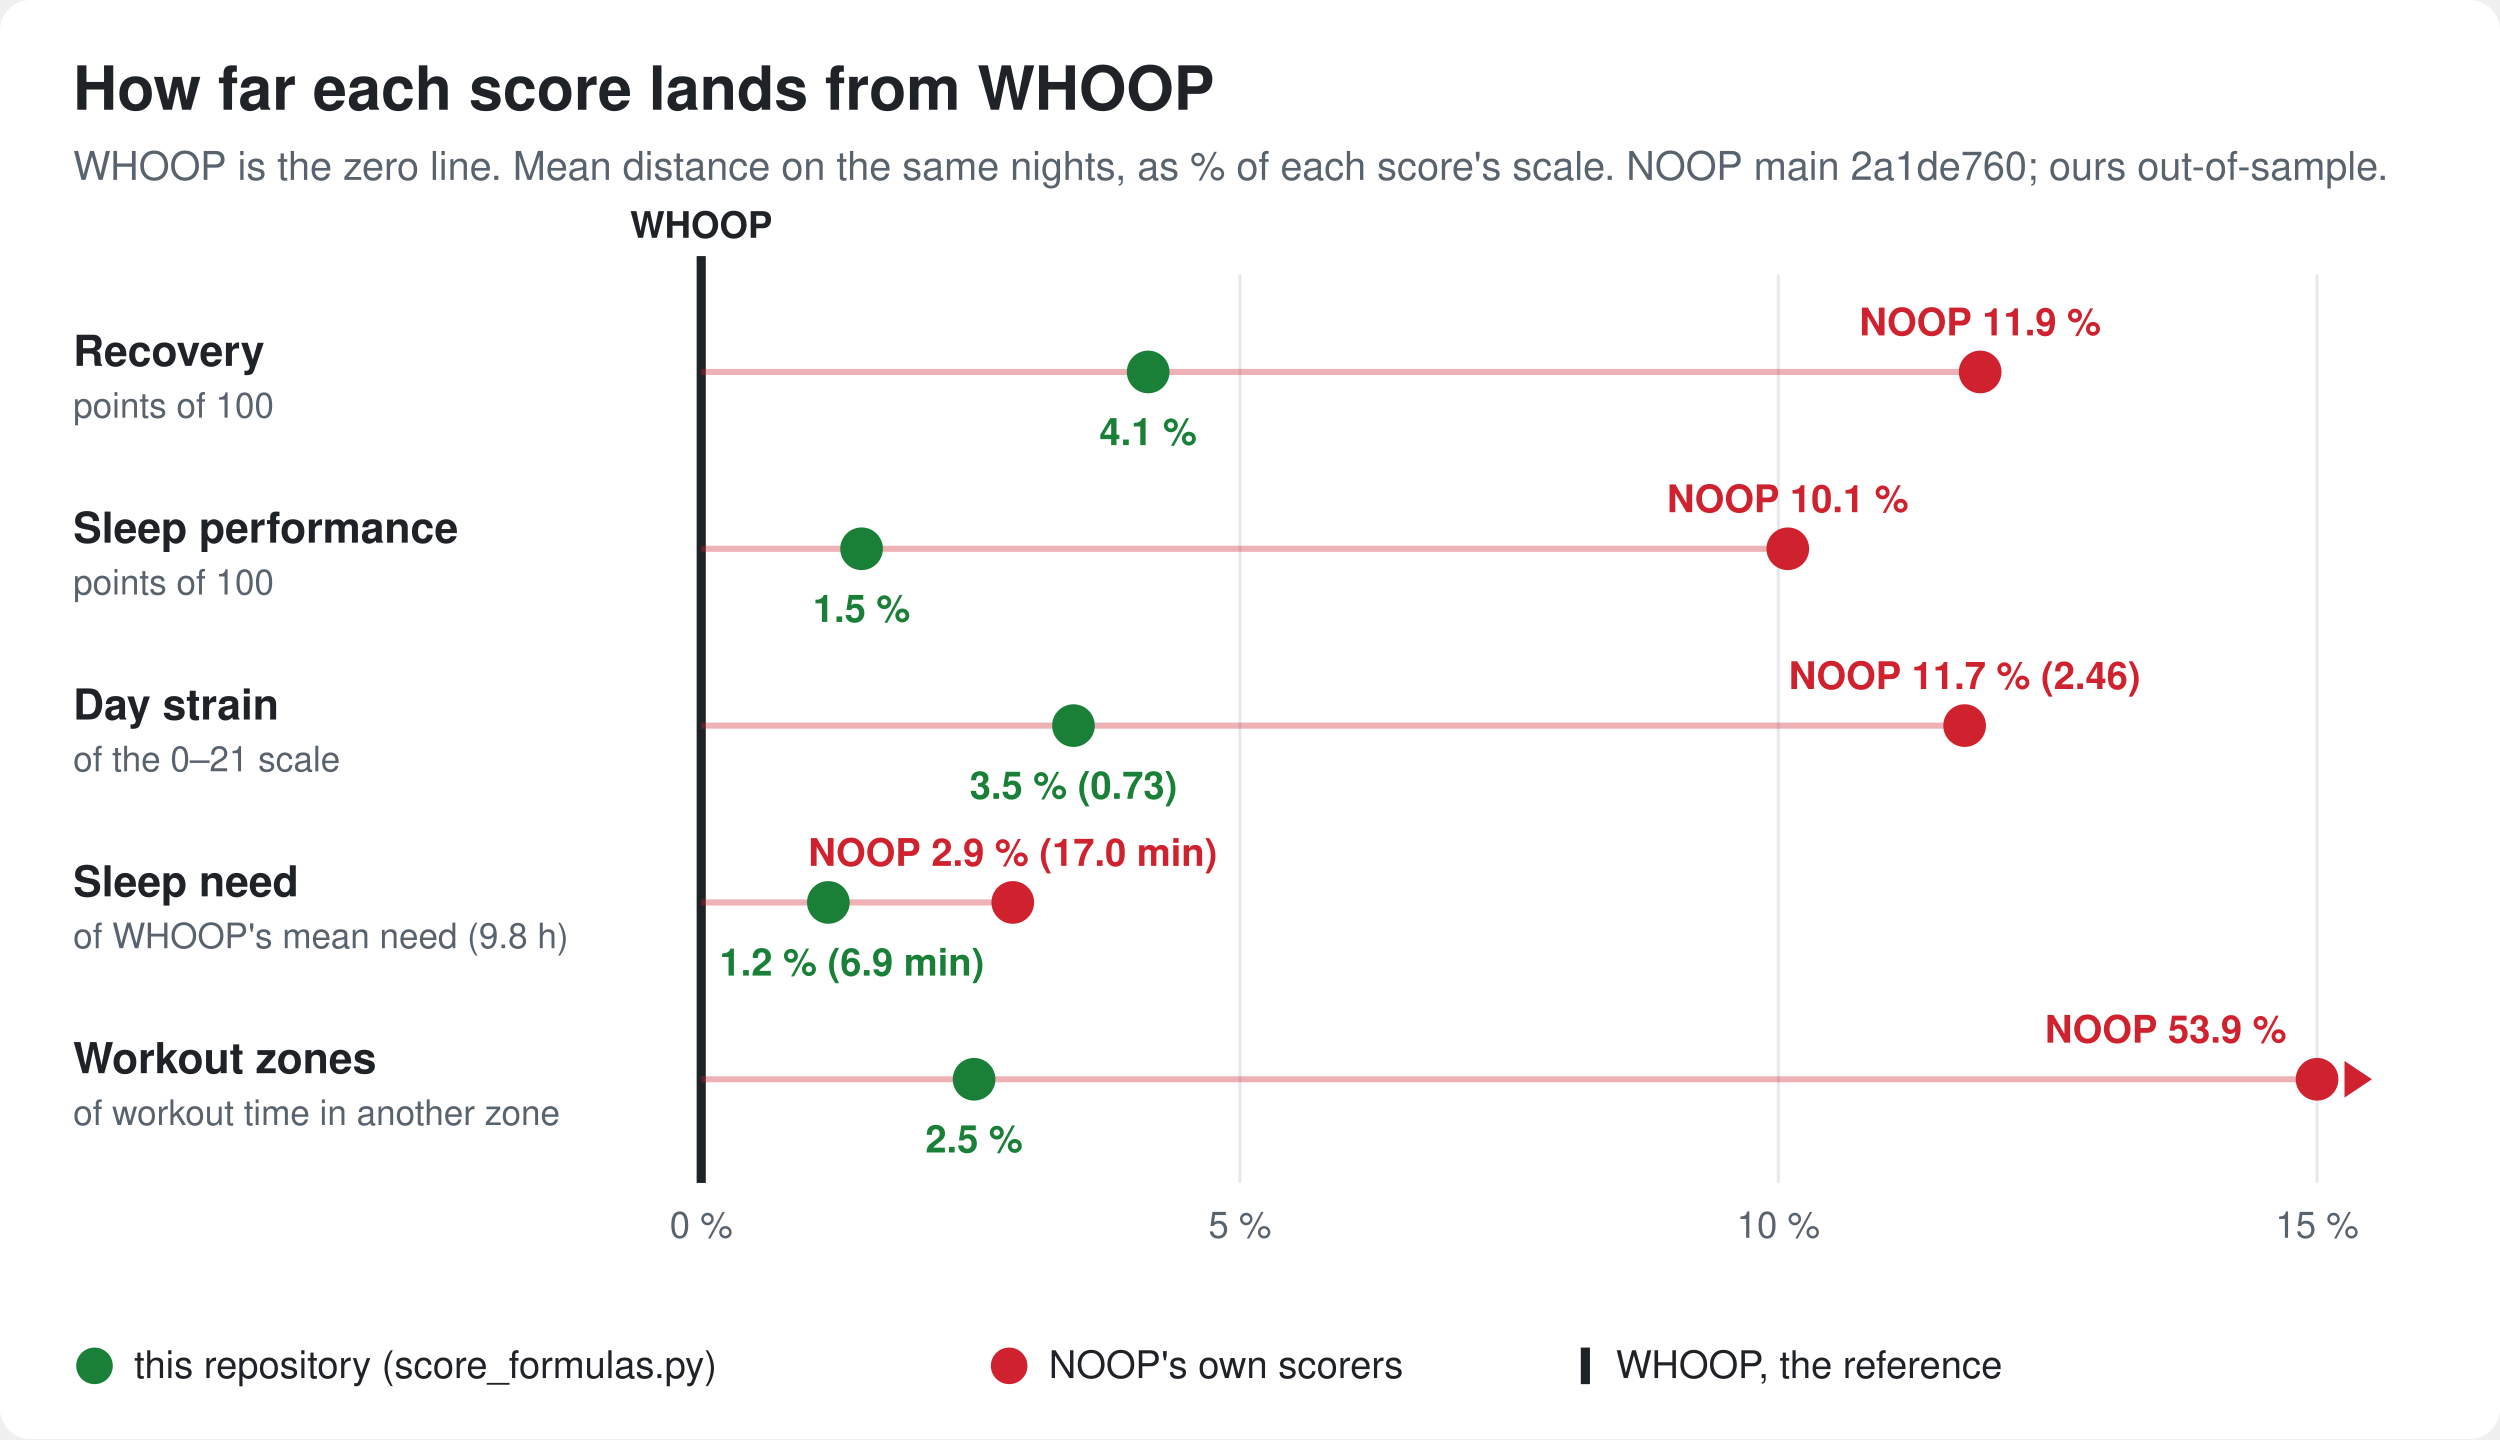
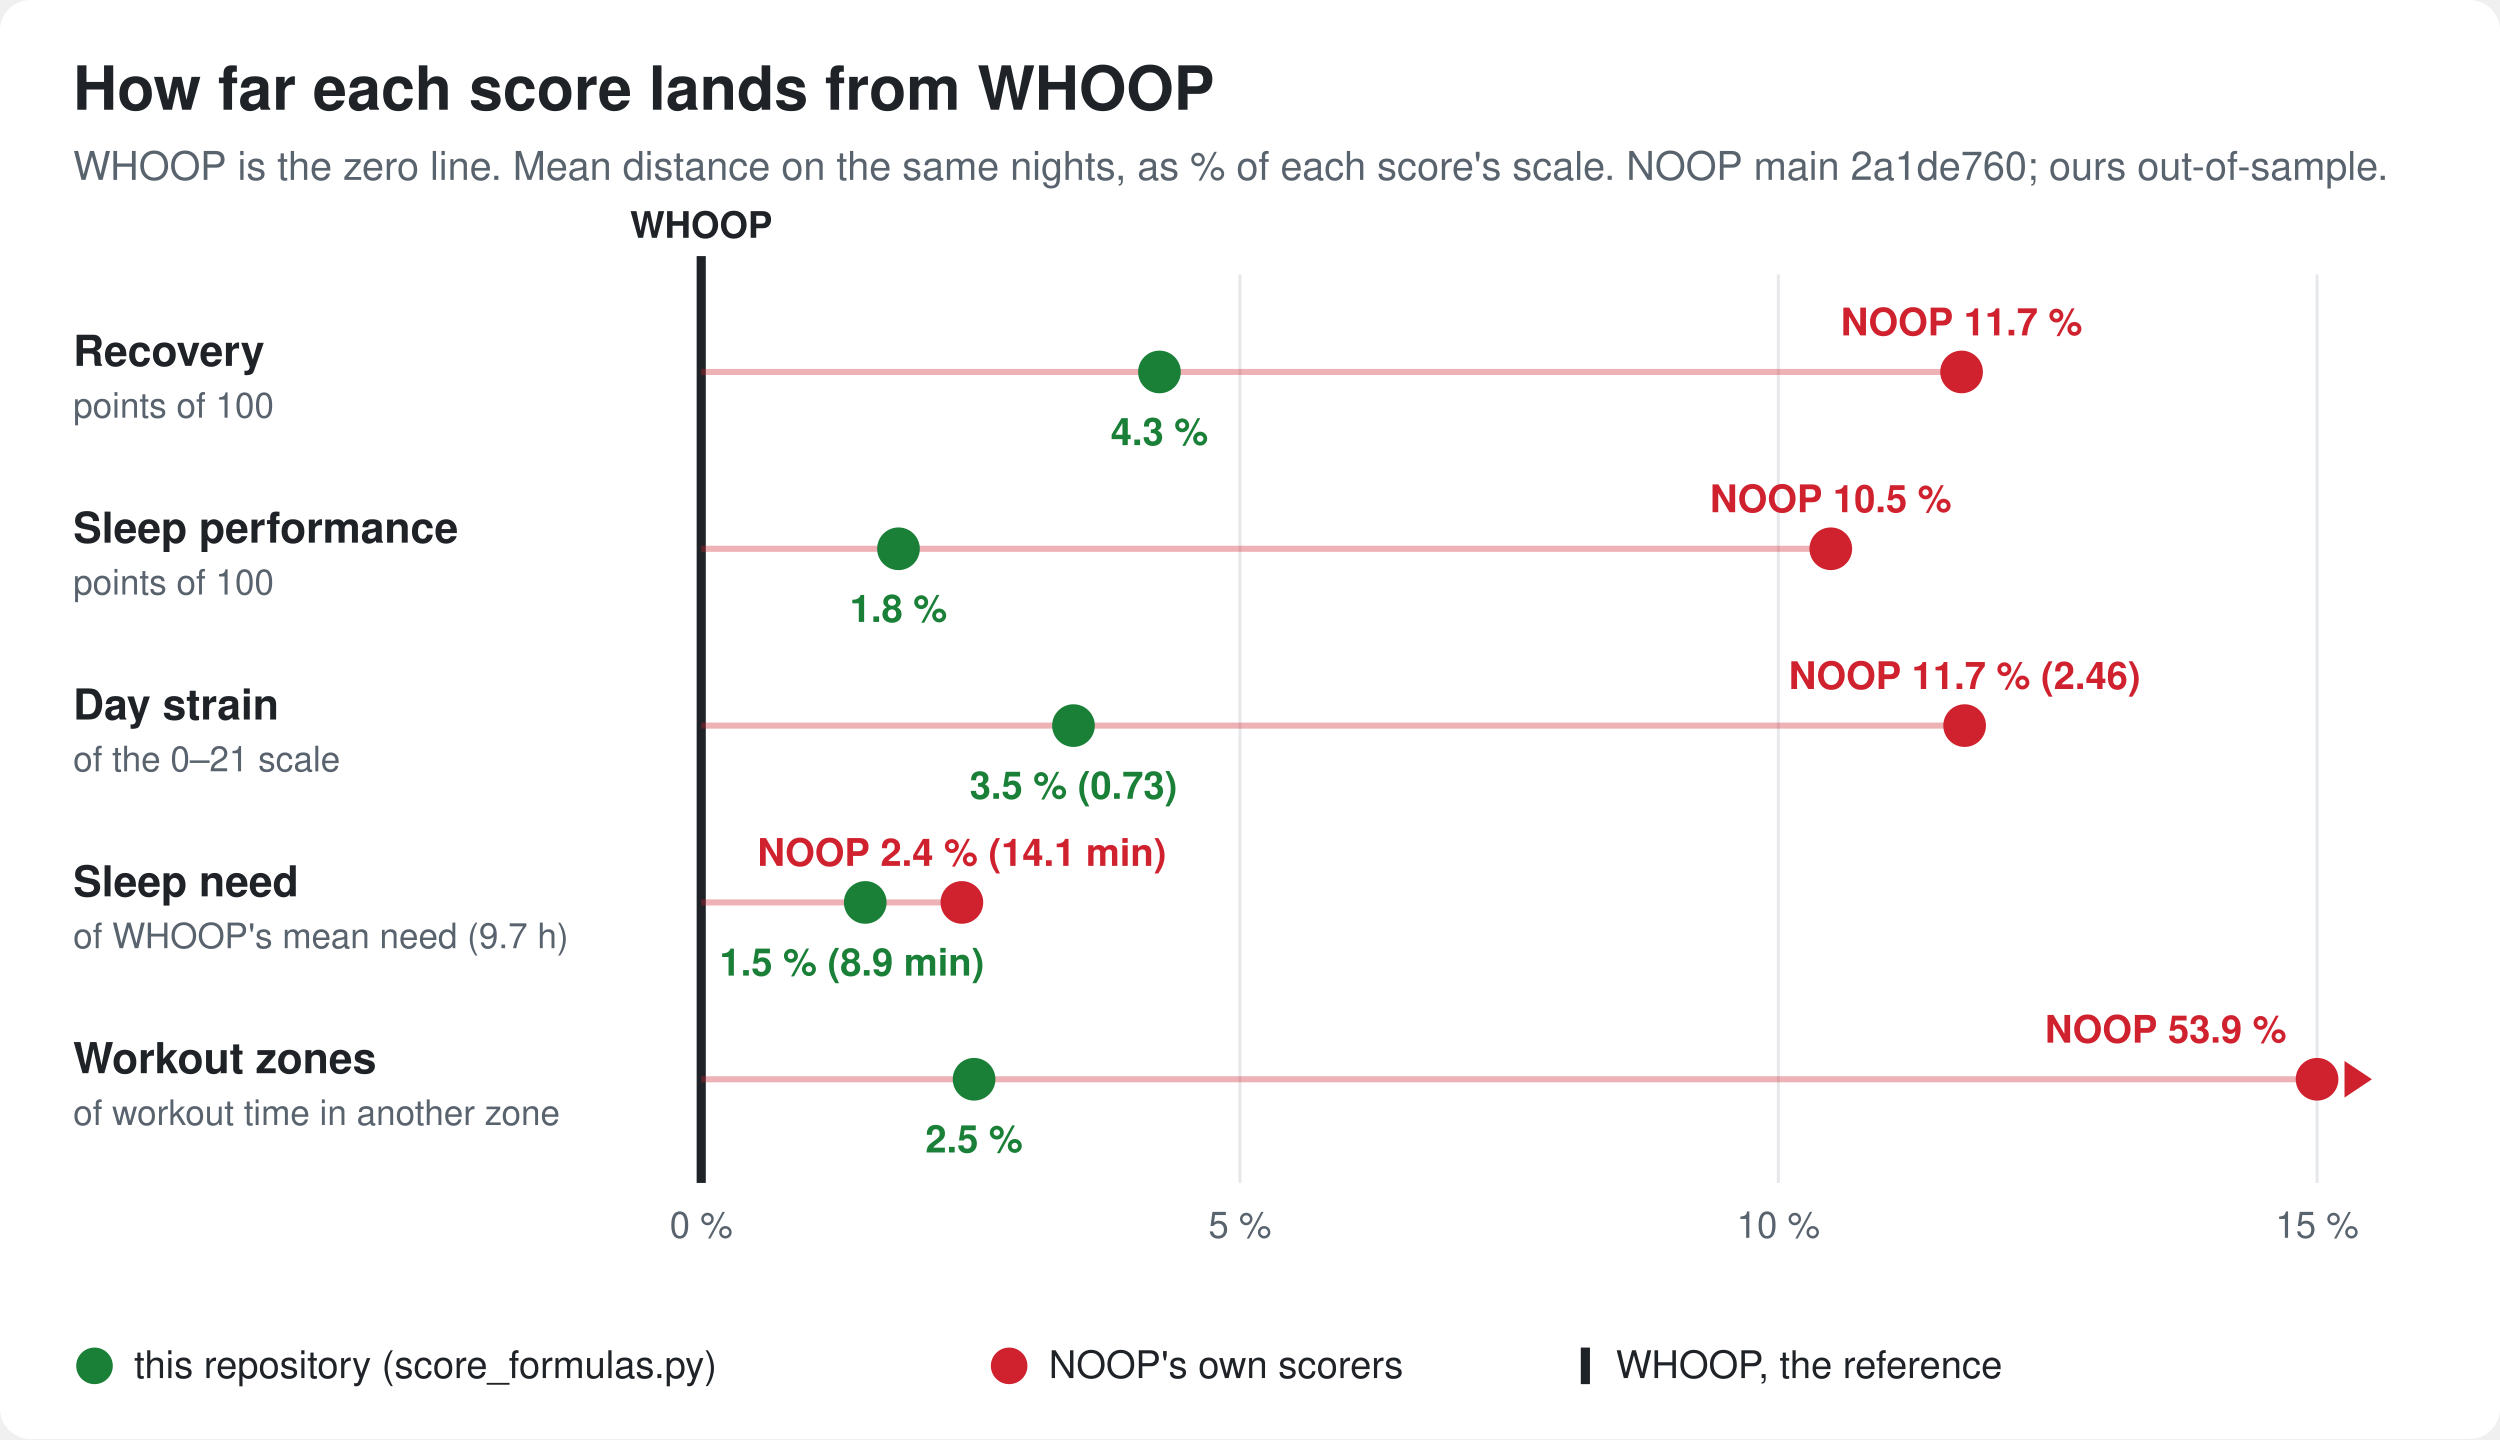
- <svg xmlns="http://www.w3.org/2000/svg" width="820" height="472" viewBox="0 0 820 472" role="img" aria-label="Distance from WHOOP, which is the zero line, as a percentage of each score's scale. Recovery: this repository 4.1 %, NOOP 11.9 %; Sleep performance: this repository 1.5 %, NOOP 10.1 %; Day strain: this repository 3.5 %, NOOP 11.7 %; Sleep need: this repository 1.2 %, NOOP 2.9 %; Workout zones: this repository 2.5 %, NOOP 53.9 %">
+ <svg xmlns="http://www.w3.org/2000/svg" width="820" height="472" viewBox="0 0 820 472" role="img" aria-label="Distance from WHOOP, which is the zero line, as a percentage of each score's scale. Recovery: this repository 4.3 %, NOOP 11.7 %; Sleep performance: this repository 1.8 %, NOOP 10.5 %; Day strain: this repository 3.5 %, NOOP 11.7 %; Sleep need: this repository 1.5 %, NOOP 2.4 %; Workout zones: this repository 2.5 %, NOOP 53.9 %">
  <rect width="820" height="472" rx="10" fill="#ffffff" />
  <style>text{font-family:-apple-system,Segoe UI,Helvetica,Arial,sans-serif}</style>
  <text x="24" y="36" font-size="20" font-weight="600" fill="#1f2328">How far each score lands from WHOOP</text>
  <text x="24" y="59" font-size="13" fill="#59636e">WHOOP is the zero line. Mean distance on the same nights, as % of each score's scale. NOOP main 2a1de760; ours out-of-sample.</text>
  <line x1="230.0" y1="90" x2="230.0" y2="388" stroke="#e6e8eb" stroke-width="1" />
  <text x="230.0" y="406" font-size="12" fill="#59636e" text-anchor="middle">0 %</text>
  <line x1="406.7" y1="90" x2="406.7" y2="388" stroke="#e6e8eb" stroke-width="1" />
  <text x="406.7" y="406" font-size="12" fill="#59636e" text-anchor="middle">5 %</text>
  <line x1="583.3" y1="90" x2="583.3" y2="388" stroke="#e6e8eb" stroke-width="1" />
  <text x="583.3" y="406" font-size="12" fill="#59636e" text-anchor="middle">10 %</text>
  <line x1="760.0" y1="90" x2="760.0" y2="388" stroke="#e6e8eb" stroke-width="1" />
  <text x="760.0" y="406" font-size="12" fill="#59636e" text-anchor="middle">15 %</text>
  <line x1="230.0" y1="84" x2="230.0" y2="388" stroke="#1f2328" stroke-width="3" />
  <text x="230.0" y="78" font-size="12" font-weight="600" fill="#1f2328" text-anchor="middle">WHOOP</text>
  <text x="24" y="120" font-size="14" font-weight="600" fill="#1f2328">Recovery</text>
  <text x="24" y="137" font-size="11.5" fill="#59636e">points of 100</text>
-   <line x1="230.0" y1="122" x2="649.5" y2="122" stroke="#cf222e" stroke-width="2" stroke-opacity="0.35" />
-   <circle cx="649.5" cy="122" r="7" fill="#cf222e" />
-   <circle cx="376.6" cy="122" r="7" fill="#1a7f37" />
-   <text x="649.5" y="110" font-size="12.5" font-weight="600" fill="#cf222e" text-anchor="middle">NOOP 11.9 %</text>
-   <text x="376.6" y="146" font-size="12.5" font-weight="600" fill="#1a7f37" text-anchor="middle">4.1 %</text>
+   <line x1="230.0" y1="122" x2="643.4" y2="122" stroke="#cf222e" stroke-width="2" stroke-opacity="0.35" />
+   <circle cx="643.4" cy="122" r="7" fill="#cf222e" />
+   <circle cx="380.3" cy="122" r="7" fill="#1a7f37" />
+   <text x="643.4" y="110" font-size="12.5" font-weight="600" fill="#cf222e" text-anchor="middle">NOOP 11.7 %</text>
+   <text x="380.3" y="146" font-size="12.5" font-weight="600" fill="#1a7f37" text-anchor="middle">4.3 %</text>
  <text x="24" y="178" font-size="14" font-weight="600" fill="#1f2328">Sleep performance</text>
  <text x="24" y="195" font-size="11.5" fill="#59636e">points of 100</text>
-   <line x1="230.0" y1="180" x2="586.4" y2="180" stroke="#cf222e" stroke-width="2" stroke-opacity="0.35" />
-   <circle cx="586.4" cy="180" r="7" fill="#cf222e" />
-   <circle cx="282.6" cy="180" r="7" fill="#1a7f37" />
-   <text x="586.4" y="168" font-size="12.5" font-weight="600" fill="#cf222e" text-anchor="middle">NOOP 10.1 %</text>
-   <text x="282.6" y="204" font-size="12.5" font-weight="600" fill="#1a7f37" text-anchor="middle">1.5 %</text>
+   <line x1="230.0" y1="180" x2="600.5" y2="180" stroke="#cf222e" stroke-width="2" stroke-opacity="0.35" />
+   <circle cx="600.5" cy="180" r="7" fill="#cf222e" />
+   <circle cx="294.7" cy="180" r="7" fill="#1a7f37" />
+   <text x="600.5" y="168" font-size="12.5" font-weight="600" fill="#cf222e" text-anchor="middle">NOOP 10.5 %</text>
+   <text x="294.7" y="204" font-size="12.5" font-weight="600" fill="#1a7f37" text-anchor="middle">1.8 %</text>
  <text x="24" y="236" font-size="14" font-weight="600" fill="#1f2328">Day strain</text>
  <text x="24" y="253" font-size="11.5" fill="#59636e">of the 0–21 scale</text>
  <line x1="230.0" y1="238" x2="644.4" y2="238" stroke="#cf222e" stroke-width="2" stroke-opacity="0.35" />
  <circle cx="644.4" cy="238" r="7" fill="#cf222e" />
  <circle cx="352.1" cy="238" r="7" fill="#1a7f37" />
  <text x="644.4" y="226" font-size="12.5" font-weight="600" fill="#cf222e" text-anchor="middle">NOOP 11.7 % (2.46)</text>
  <text x="352.1" y="262" font-size="12.5" font-weight="600" fill="#1a7f37" text-anchor="middle">3.5 % (0.73)</text>
  <text x="24" y="294" font-size="14" font-weight="600" fill="#1f2328">Sleep need</text>
-   <text x="24" y="311" font-size="11.5" fill="#59636e">of WHOOP's mean need (9.8 h)</text>
-   <line x1="230.0" y1="296" x2="332.2" y2="296" stroke="#cf222e" stroke-width="2" stroke-opacity="0.35" />
-   <circle cx="332.2" cy="296" r="7" fill="#cf222e" />
-   <circle cx="271.7" cy="296" r="7" fill="#1a7f37" />
-   <text x="332.2" y="284" font-size="12.5" font-weight="600" fill="#cf222e" text-anchor="middle">NOOP 2.9 % (17.0 min)</text>
-   <text x="236.0" y="320" font-size="12.5" font-weight="600" fill="#1a7f37" text-anchor="start">1.2 % (6.9 min)</text>
+   <text x="24" y="311" font-size="11.5" fill="#59636e">of WHOOP's mean need (9.7 h)</text>
+   <line x1="230.0" y1="296" x2="315.5" y2="296" stroke="#cf222e" stroke-width="2" stroke-opacity="0.35" />
+   <circle cx="315.5" cy="296" r="7" fill="#cf222e" />
+   <circle cx="283.8" cy="296" r="7" fill="#1a7f37" />
+   <text x="315.5" y="284" font-size="12.5" font-weight="600" fill="#cf222e" text-anchor="middle">NOOP 2.4 % (14.1 min)</text>
+   <text x="236.0" y="320" font-size="12.5" font-weight="600" fill="#1a7f37" text-anchor="start">1.5 % (8.9 min)</text>
  <text x="24" y="352" font-size="14" font-weight="600" fill="#1f2328">Workout zones</text>
  <text x="24" y="369" font-size="11.5" fill="#59636e">of workout time in another zone</text>
  <line x1="230.0" y1="354" x2="760.0" y2="354" stroke="#cf222e" stroke-width="2" stroke-opacity="0.35" />
  <circle cx="760.0" cy="354" r="7" fill="#cf222e" />
  <circle cx="319.5" cy="354" r="7" fill="#1a7f37" />
  <path d="M769.0,348 l9,6 l-9,6 z" fill="#cf222e" />
  <text x="750.0" y="342" font-size="12.5" font-weight="600" fill="#cf222e" text-anchor="end">NOOP 53.9 %</text>
  <text x="319.5" y="378" font-size="12.5" font-weight="600" fill="#1a7f37" text-anchor="middle">2.5 %</text>
  <circle cx="31" cy="448" r="6" fill="#1a7f37" />
  <text x="44" y="452" font-size="12.5" fill="#1f2328">this repository (score_formulas.py)</text>
  <circle cx="331" cy="448" r="6" fill="#cf222e" />
  <text x="344" y="452" font-size="12.5" fill="#1f2328">NOOP's own scorers</text>
  <line x1="520" y1="442" x2="520" y2="454" stroke="#1f2328" stroke-width="3" />
  <text x="530" y="452" font-size="12.5" fill="#1f2328">WHOOP, the reference</text>
</svg>
